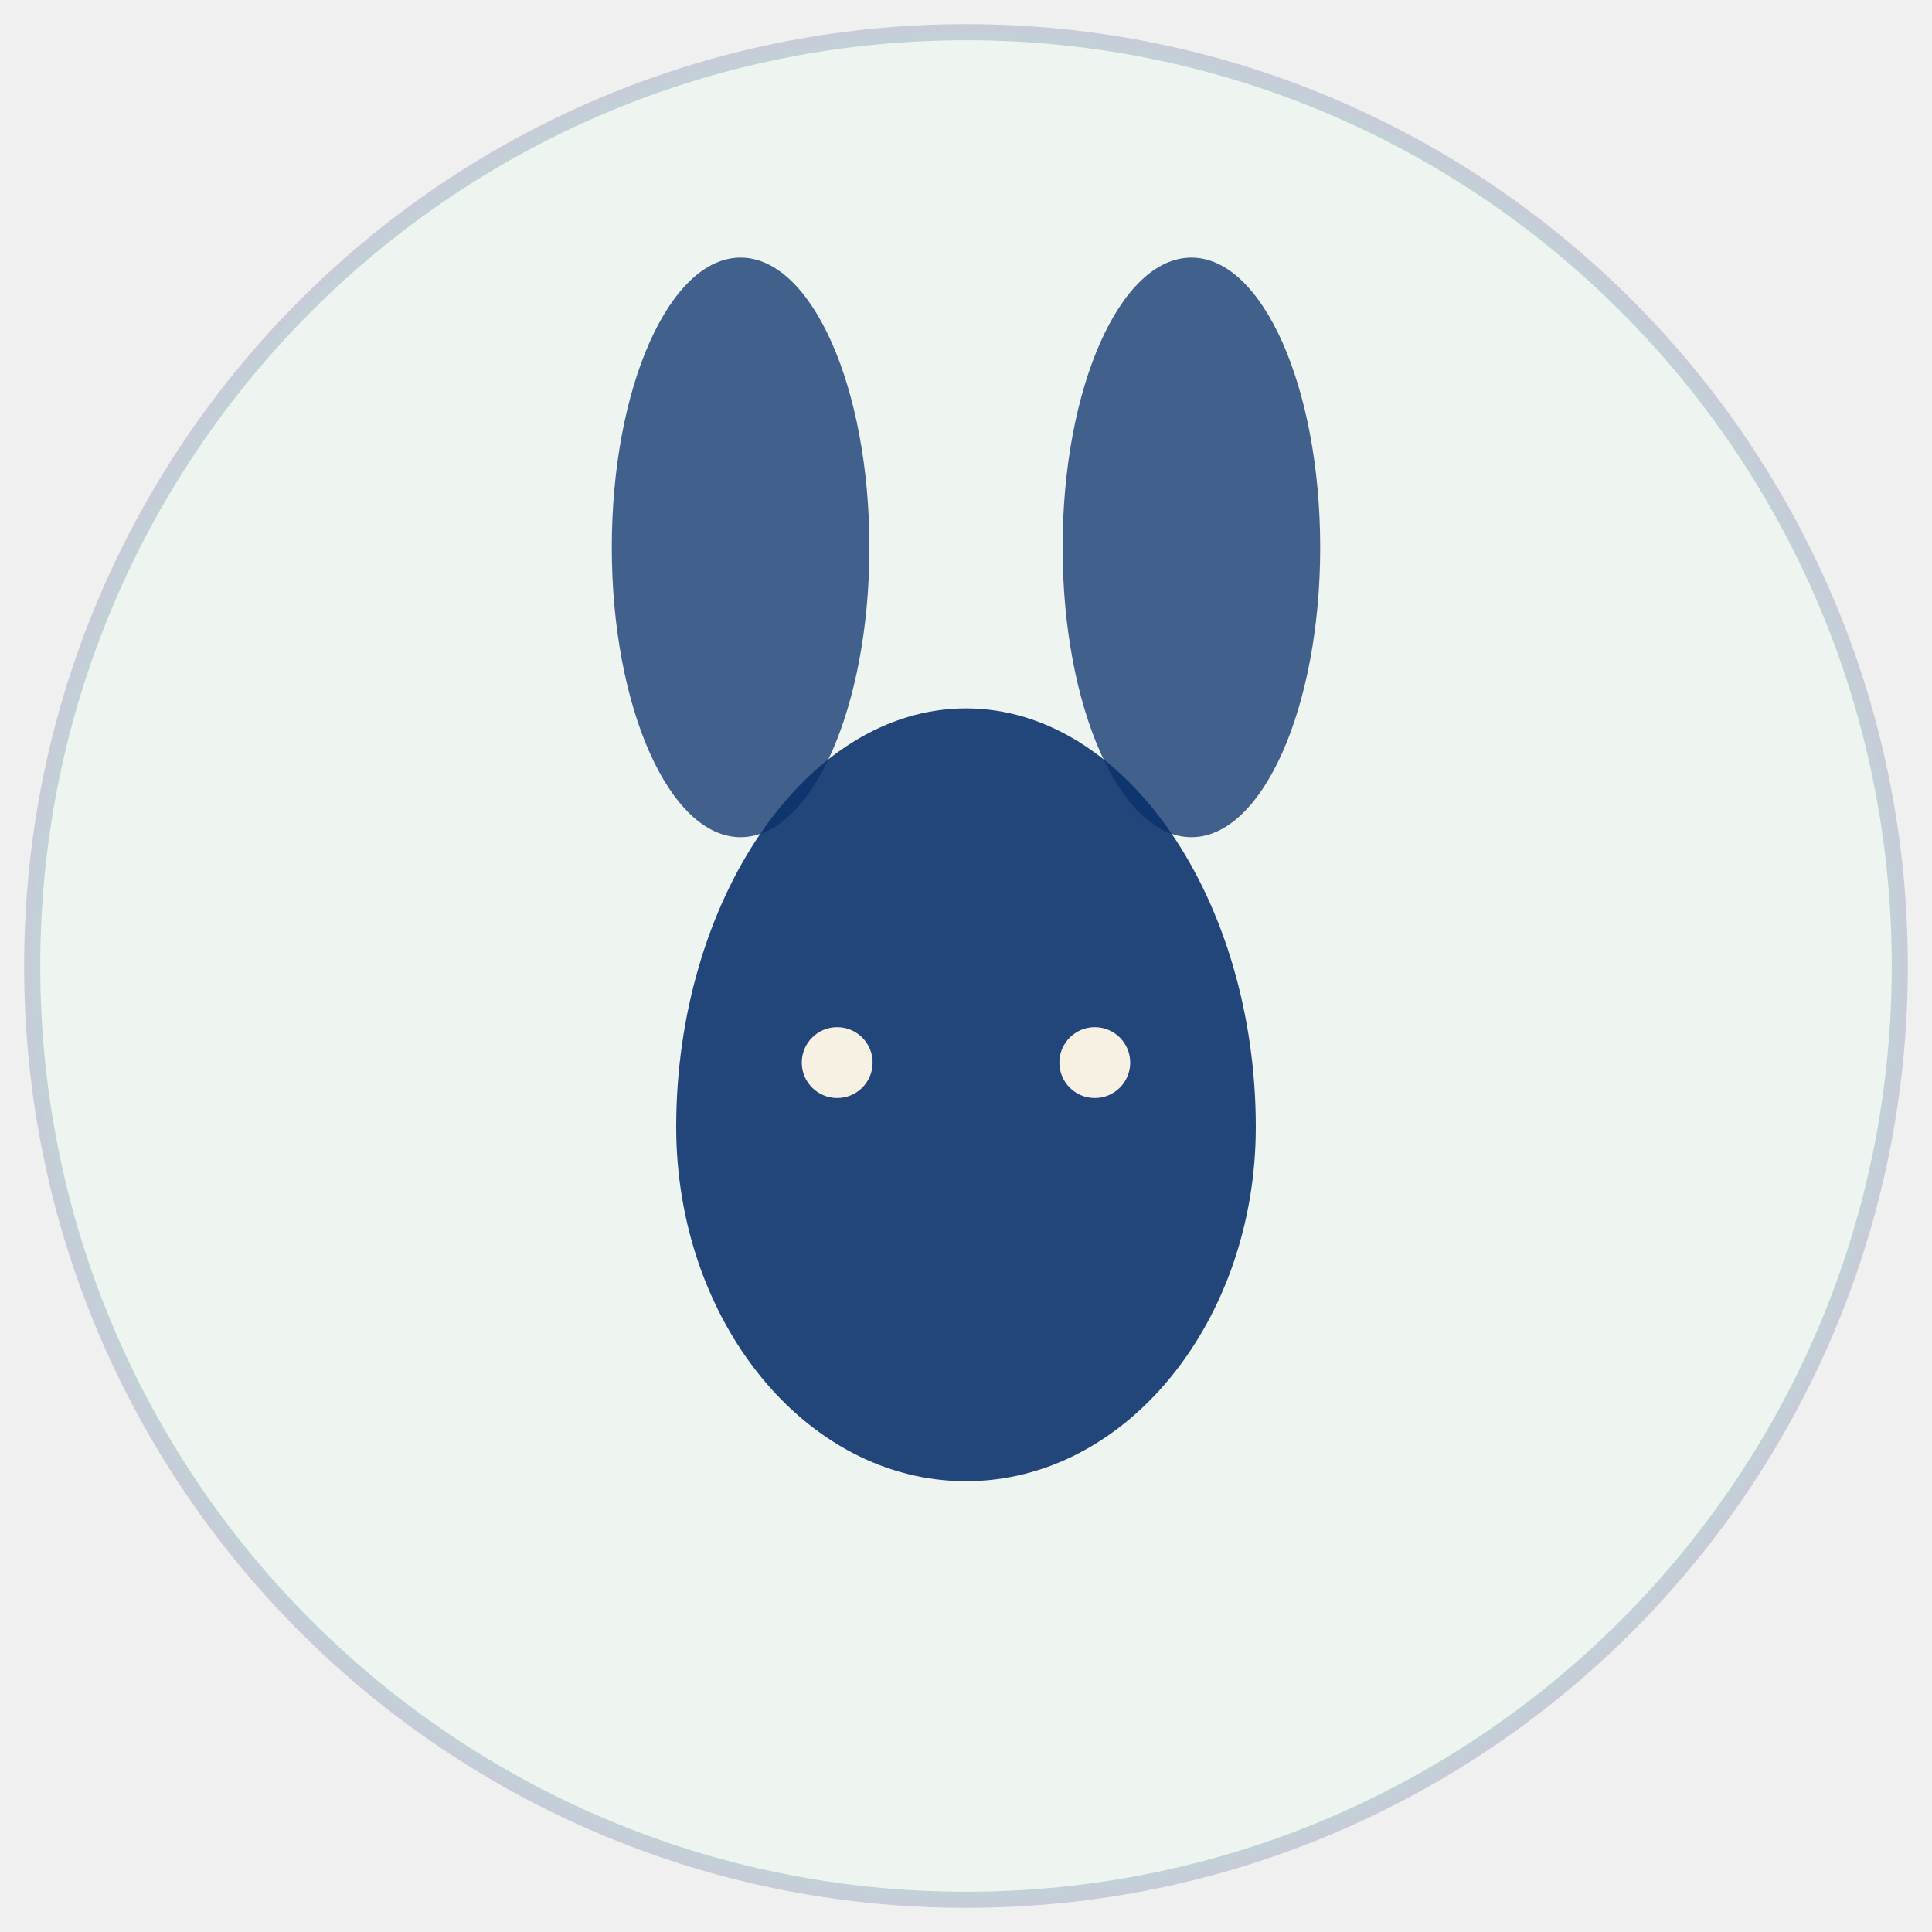
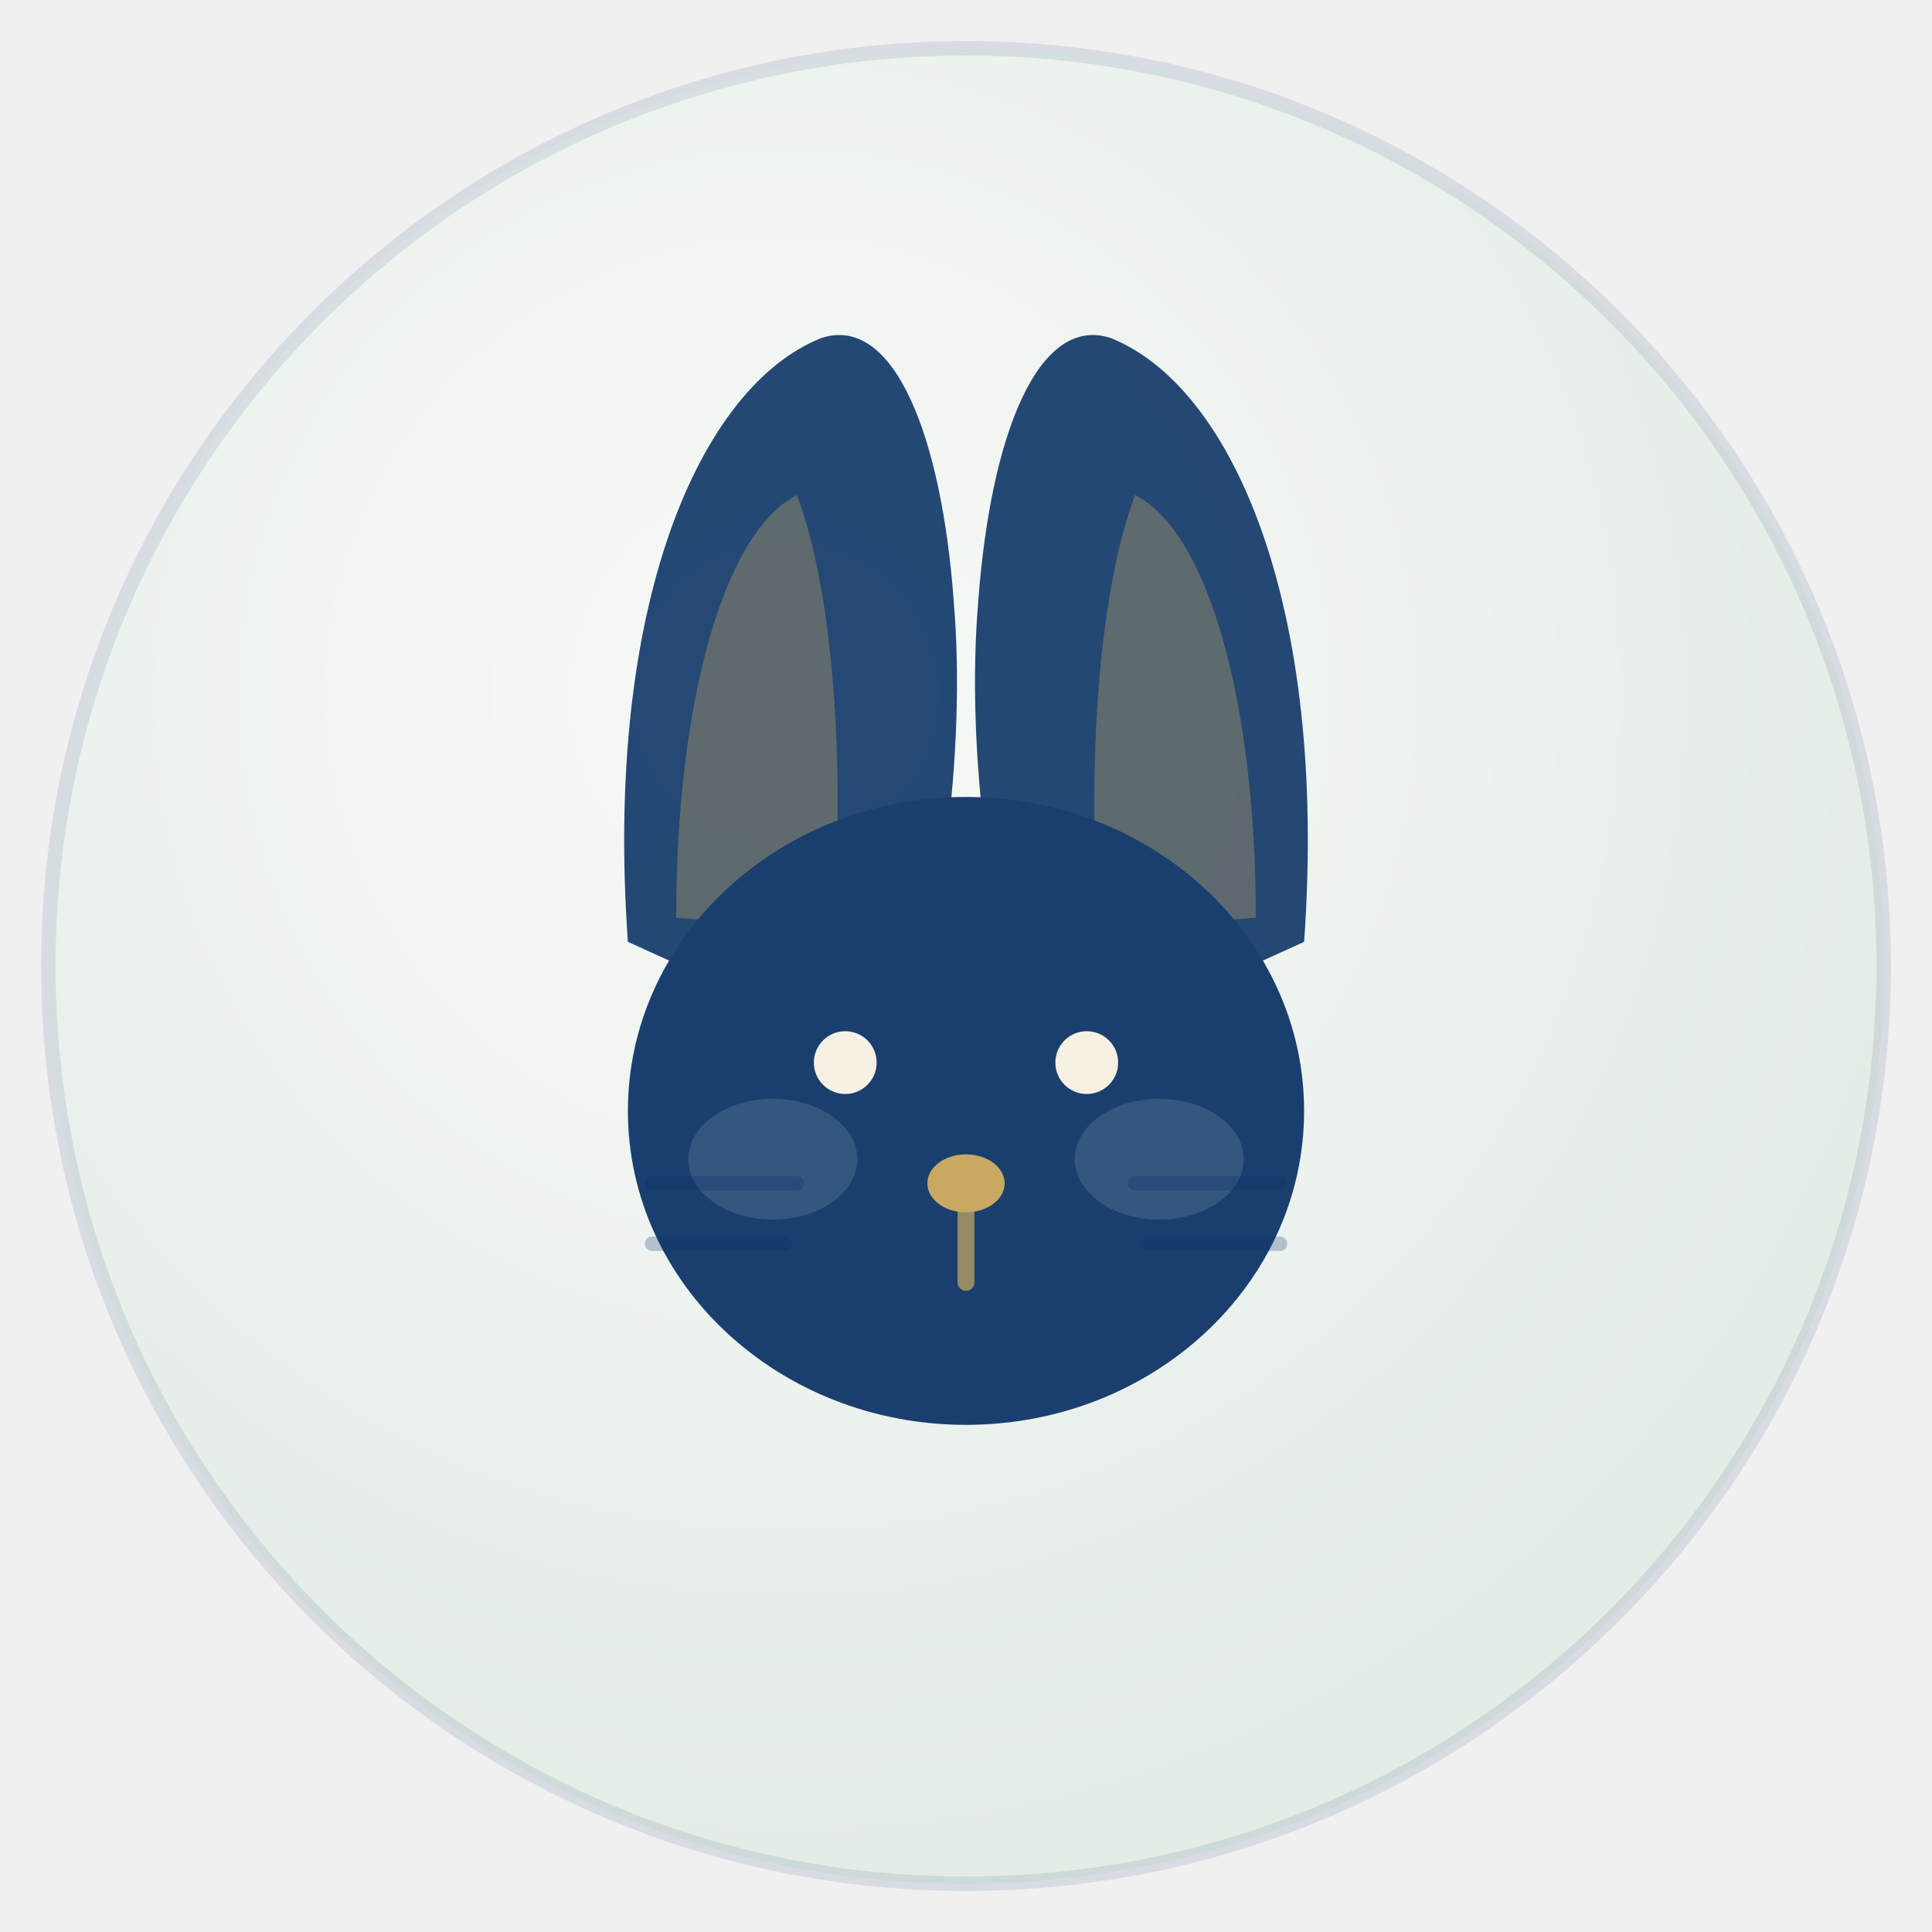
- <svg xmlns="http://www.w3.org/2000/svg" viewBox="0 0 120 120" fill="none">
-   <circle cx="60" cy="60" r="58" fill="#eef4ef" stroke="#082f6b" stroke-opacity=".18" />
-   <path d="M42 70c0-14 8-26 18-26s18 12 18 26c0 12-8 22-18 22s-18-10-18-22z" fill="#082f6b" fill-opacity=".88" />
-   <ellipse cx="46" cy="34" rx="8" ry="18" fill="#082f6b" fill-opacity=".75" />
-   <ellipse cx="74" cy="34" rx="8" ry="18" fill="#082f6b" fill-opacity=".75" />
-   <circle cx="52" cy="66" r="2.2" fill="#f7f1e4" />
-   <circle cx="68" cy="66" r="2.2" fill="#f7f1e4" />
+ <svg xmlns="http://www.w3.org/2000/svg" viewBox="0 0 160 160" fill="none" role="img" aria-hidden="true">
+   <defs>
+     <radialGradient id="rbBg" cx="40%" cy="35%" r="65%">
+       <stop offset="0%" stop-color="#f7faf7" />
+       <stop offset="100%" stop-color="#e4ece6" />
+     </radialGradient>
+     <linearGradient id="rbFur" x1="50" y1="48" x2="110" y2="118">
+       <stop offset="0%" stop-color="#1a3f6e" />
+       <stop offset="100%" stop-color="#082f6b" />
+     </linearGradient>
+   </defs>
+   <circle cx="80" cy="80" r="76" fill="url(#rbBg)" />
+   <circle cx="80" cy="80" r="76" fill="none" stroke="#082f6b" stroke-opacity=".1" stroke-width="1.2" />
+   <path d="M52 78c-2-28 6-46 16-50 6-2 10 8 11 22 1 12-1 28-5 38" fill="url(#rbFur)" opacity=".95" />
+   <path d="M108 78c2-28-6-46-16-50-6-2-10 8-11 22-1 12 1 28 5 38" fill="url(#rbFur)" opacity=".95" />
+   <path d="M56 76c0-18 4-32 10-35 3 8 4 22 3 36" fill="#c9a962" fill-opacity=".35" />
+   <path d="M104 76c0-18-4-32-10-35-3 8-4 22-3 36" fill="#c9a962" fill-opacity=".35" />
+   <ellipse cx="80" cy="92" rx="28" ry="26" fill="url(#rbFur)" />
+   <ellipse cx="64" cy="96" rx="7" ry="5" fill="#fff" fill-opacity=".12" />
+   <ellipse cx="96" cy="96" rx="7" ry="5" fill="#fff" fill-opacity=".12" />
+   <circle cx="70" cy="88" r="2.6" fill="#f7f1e4" />
+   <circle cx="90" cy="88" r="2.6" fill="#f7f1e4" />
+   <ellipse cx="80" cy="98" rx="3.2" ry="2.4" fill="#c9a962" />
+   <path d="M80 100.2v6" stroke="#c9a962" stroke-width="1.4" stroke-linecap="round" opacity=".7" />
+   <path d="M54 98h12M54 103h11M106 98H94M106 103H95" stroke="#082f6b" stroke-opacity=".25" stroke-width="1.2" stroke-linecap="round" />
</svg>
